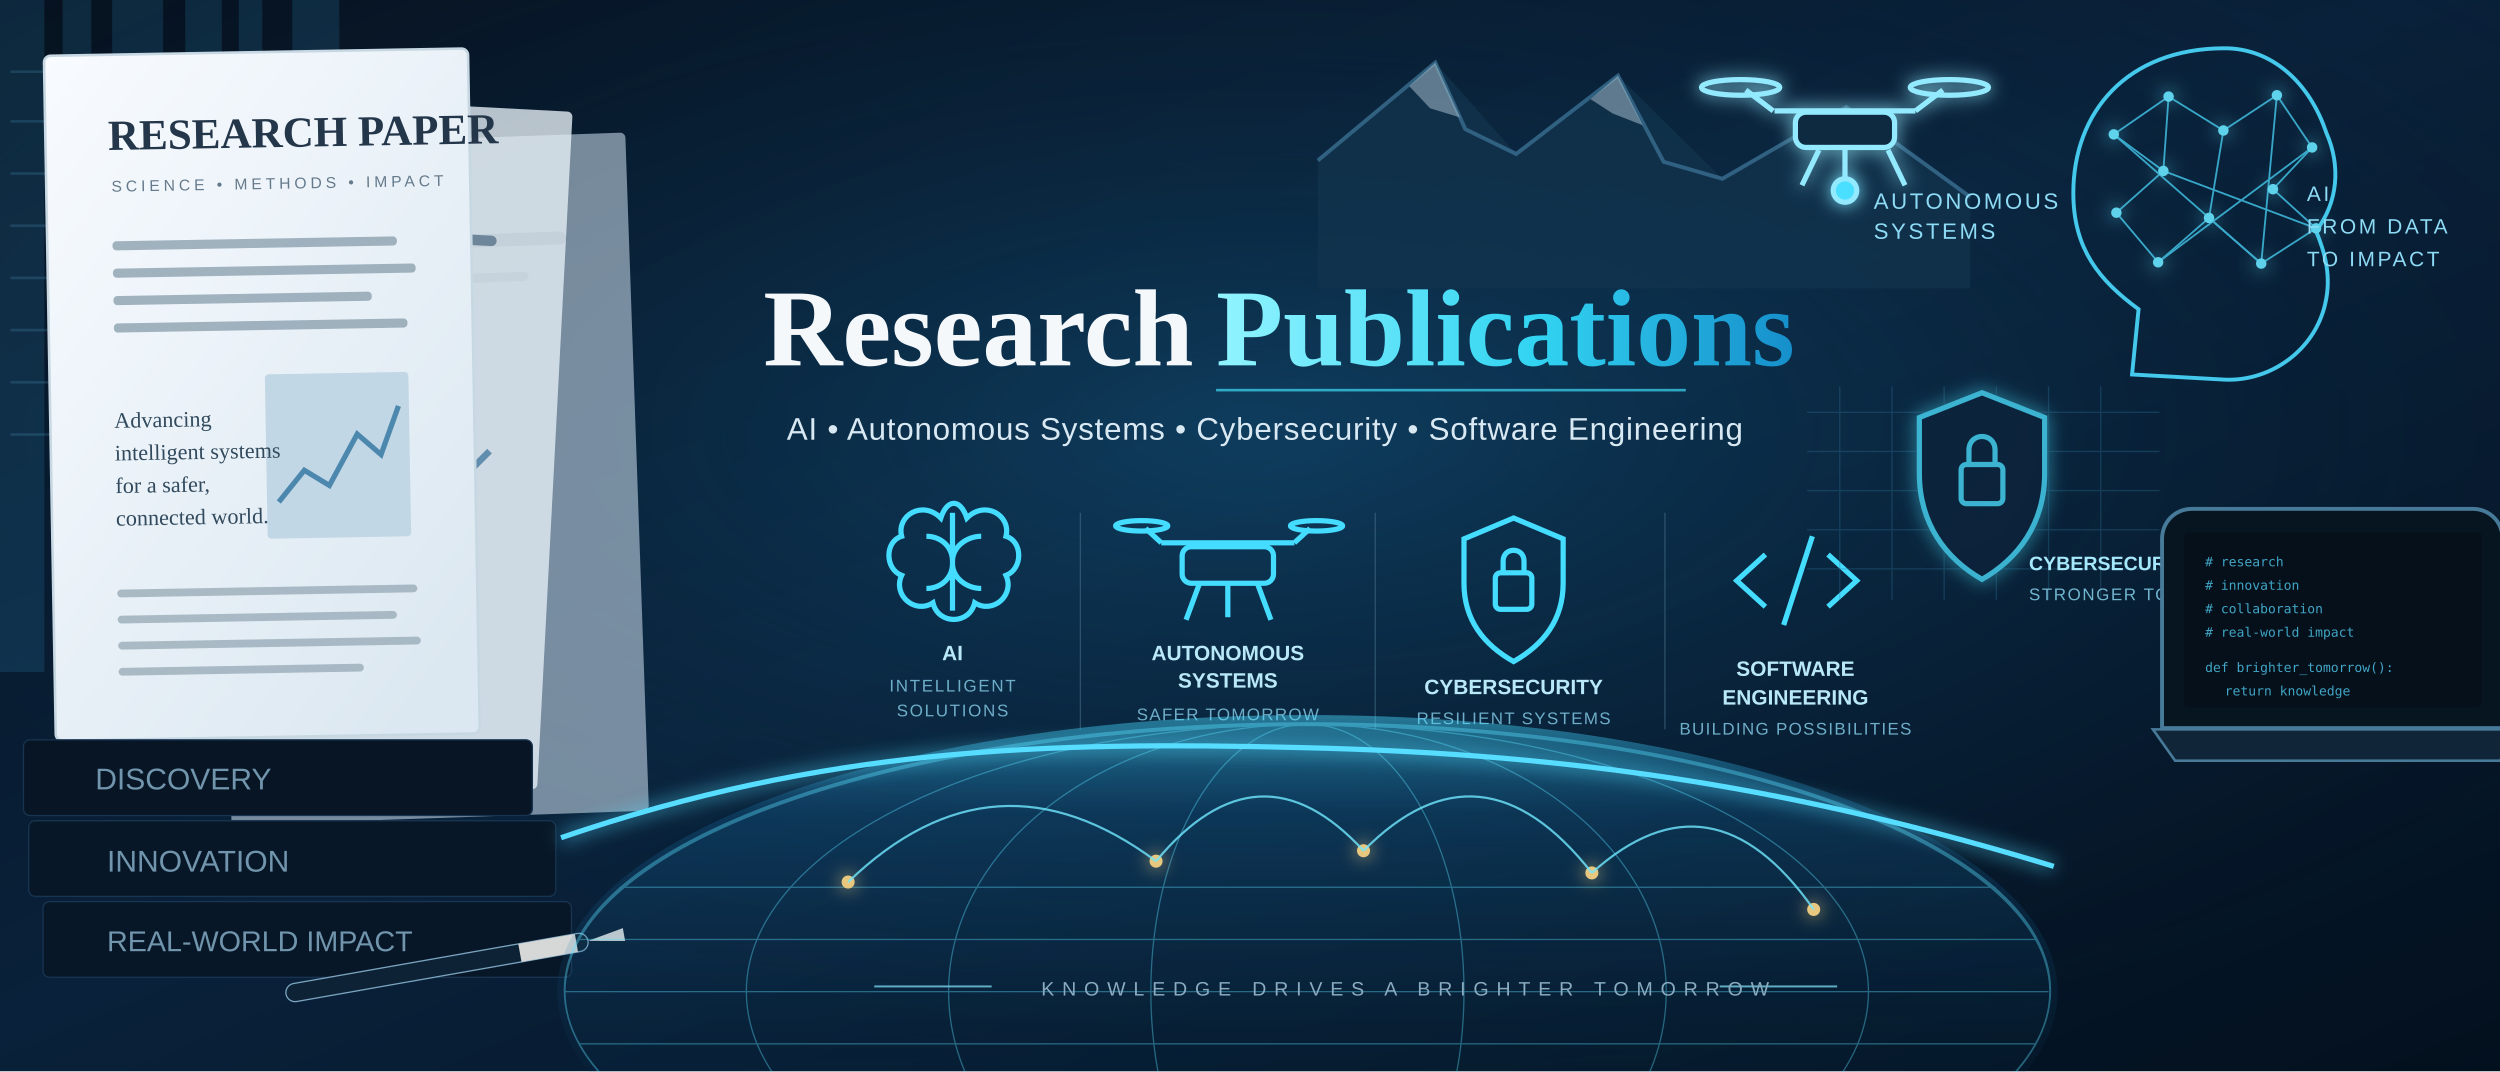
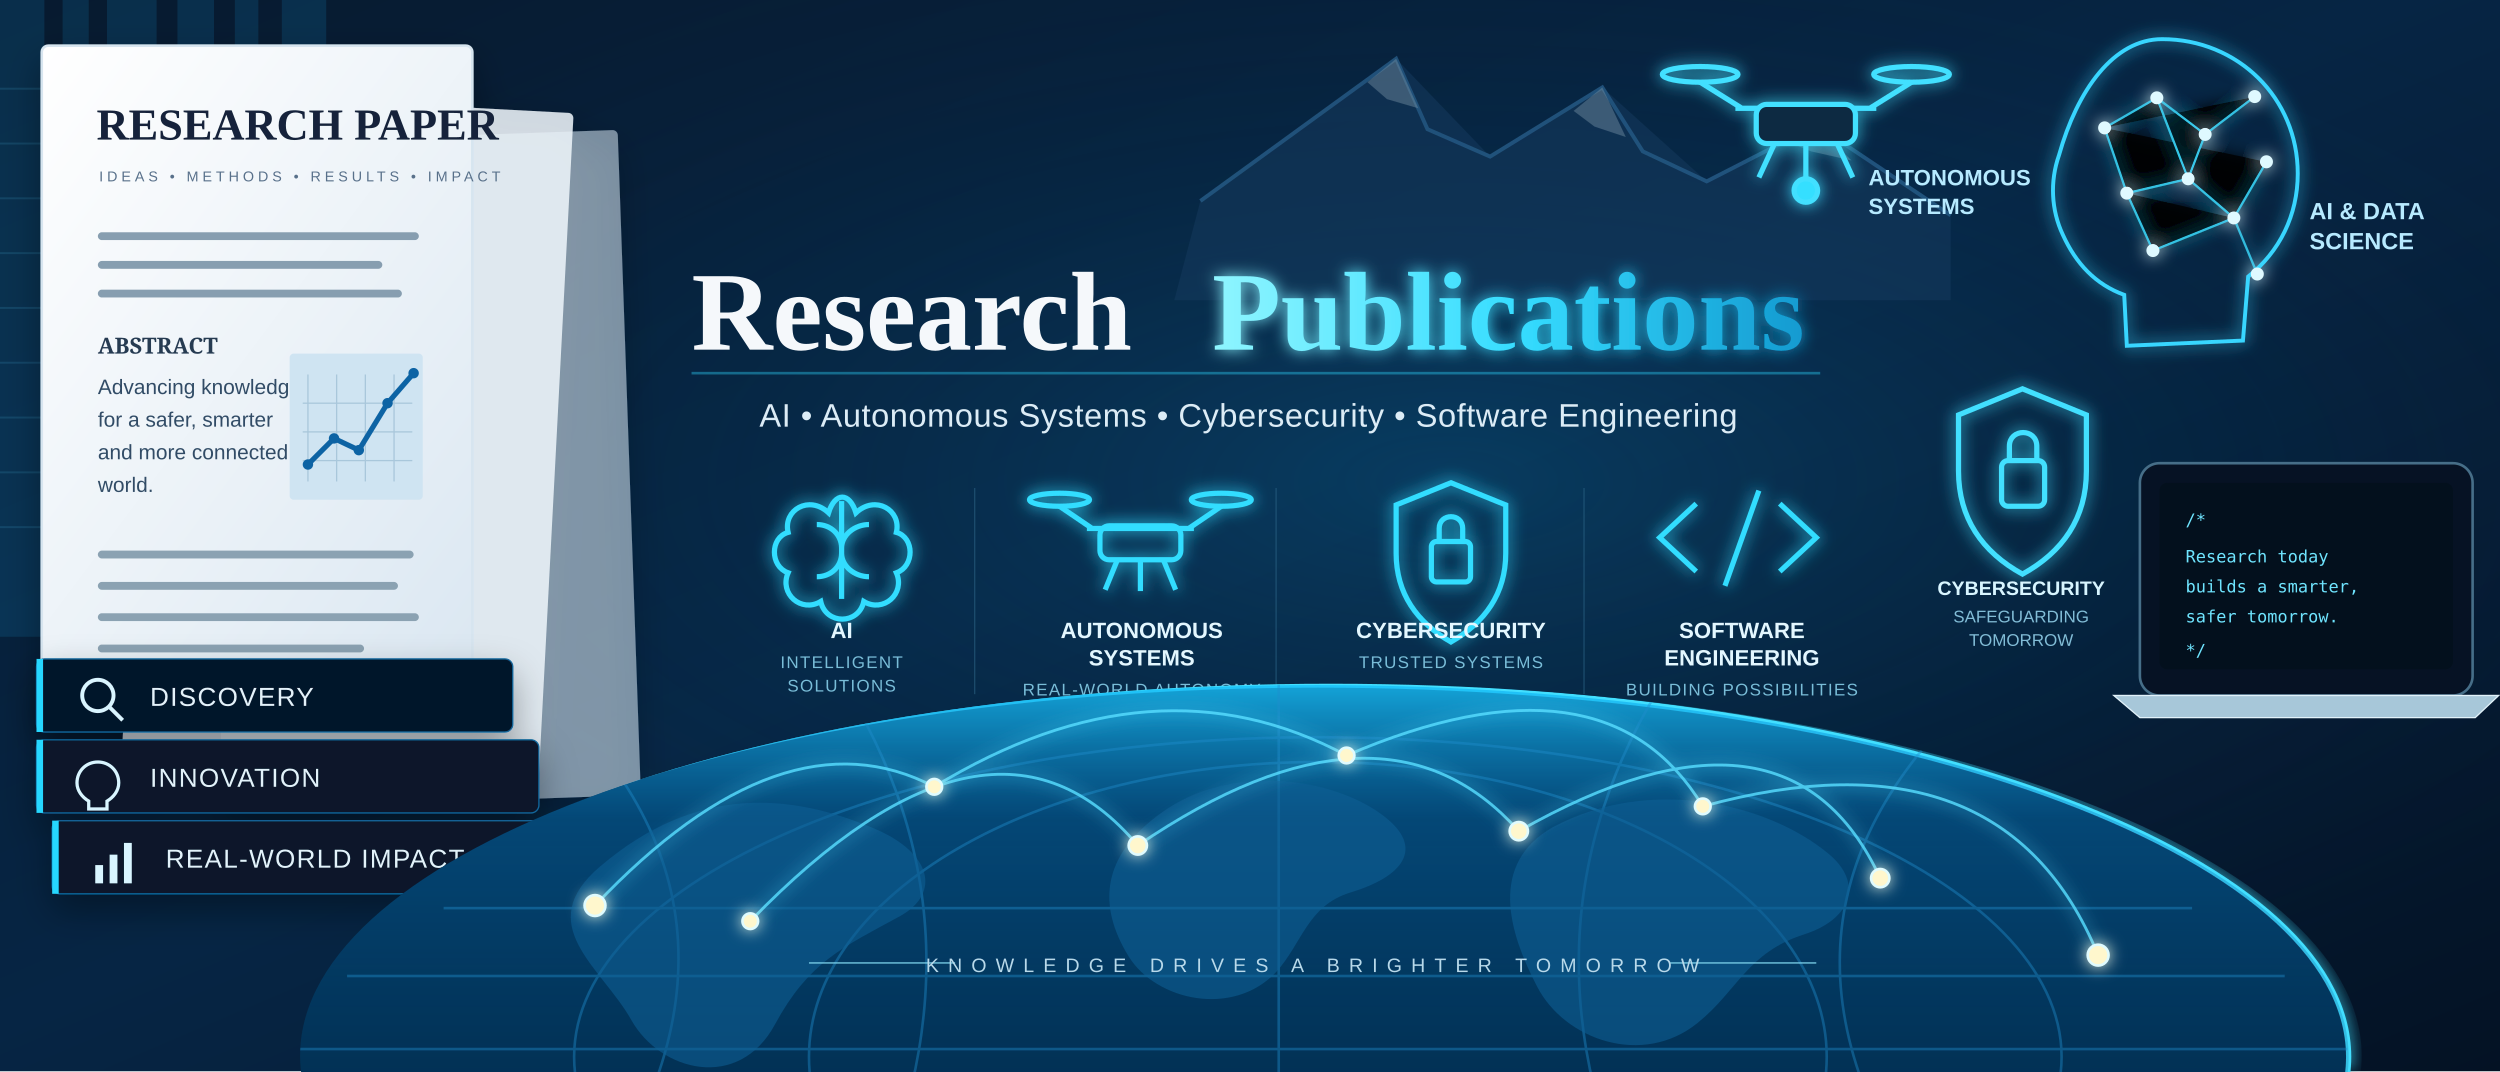
<svg xmlns="http://www.w3.org/2000/svg" viewBox="0 0 1916 821" role="img" aria-labelledby="title desc">
  <defs>
    <linearGradient id="bg" x1="0" y1="0" x2="1" y2="1">
-       <stop offset="0" stop-color="#06111f" />
-       <stop offset="0.48" stop-color="#09213a" />
-       <stop offset="1" stop-color="#03101e" />
-     </linearGradient>
-     <radialGradient id="halo" cx="50%" cy="40%" r="65%">
-       <stop offset="0" stop-color="#1b86bd" stop-opacity=".28" />
-       <stop offset="1" stop-color="#071524" stop-opacity="0" />
+       <stop offset="0" stop-color="#071a2f" />
+       <stop offset=".48" stop-color="#062544" />
+       <stop offset="1" stop-color="#041224" />
+     </linearGradient>
+     <radialGradient id="centerGlow" cx="58%" cy="45%" r="55%">
+       <stop offset="0" stop-color="#0e79ad" stop-opacity=".28" />
+       <stop offset="1" stop-color="#06203a" stop-opacity="0" />
    </radialGradient>
-     <linearGradient id="titleAccent" x1="0" y1="0" x2="1" y2="0">
-       <stop offset="0" stop-color="#91f4ff" />
-       <stop offset=".55" stop-color="#32d4f2" />
-       <stop offset="1" stop-color="#168fcb" />
-     </linearGradient>
-     <linearGradient id="paper" x1="0" y1="0" x2=".8" y2="1">
-       <stop offset="0" stop-color="#f8fbff" />
-       <stop offset="1" stop-color="#dce8f1" />
-     </linearGradient>
-     <linearGradient id="globe" x1="0" y1="0" x2="0" y2="1">
-       <stop offset="0" stop-color="#48dcff" stop-opacity=".95" />
-       <stop offset=".18" stop-color="#1e8bd0" stop-opacity=".42" />
-       <stop offset="1" stop-color="#03111e" stop-opacity="0" />
-     </linearGradient>
-     <filter id="glow" x="-80%" y="-80%" width="260%" height="260%">
-       <feGaussianBlur stdDeviation="7" result="b" />
+     <linearGradient id="cyan" x1="0" y1="0" x2="1" y2="0">
+       <stop offset="0" stop-color="#8ef5ff" />
+       <stop offset=".52" stop-color="#35dcff" />
+       <stop offset="1" stop-color="#159bd1" />
+     </linearGradient>
+     <linearGradient id="paper" x1="0" y1="0" x2=".85" y2="1">
+       <stop offset="0" stop-color="#ffffff" />
+       <stop offset="1" stop-color="#dce8f2" />
+     </linearGradient>
+     <linearGradient id="earth" x1="0" y1="0" x2="0" y2="1">
+       <stop offset="0" stop-color="#18bff8" stop-opacity=".82" />
+       <stop offset=".18" stop-color="#0a79c0" stop-opacity=".40" />
+       <stop offset="1" stop-color="#032542" stop-opacity="0" />
+     </linearGradient>
+     <filter id="glow" x="-100%" y="-100%" width="300%" height="300%">
+       <feGaussianBlur stdDeviation="6" result="b" />
      <feMerge>
        <feMergeNode in="b" />
        <feMergeNode in="SourceGraphic" />
      </feMerge>
    </filter>
-     <filter id="soft" x="-40%" y="-40%" width="180%" height="180%">
+     <filter id="softGlow" x="-80%" y="-80%" width="260%" height="260%">
      <feGaussianBlur stdDeviation="18" />
    </filter>
-     <clipPath id="globeClip">
-       <ellipse cx="1002" cy="759" rx="570" ry="208" />
+     <filter id="shadow" x="-30%" y="-30%" width="180%" height="180%">
+       <feDropShadow dx="0" dy="12" stdDeviation="14" flood-color="#000" flood-opacity=".35" />
+     </filter>
+     <clipPath id="earthClip">
+       <ellipse cx="1020" cy="809" rx="790" ry="285" />
    </clipPath>
  </defs>
  <rect width="1916" height="821" fill="url(#bg)" />
-   <rect width="1916" height="821" fill="url(#halo)" />
-   <g opacity=".17" fill="#2f9bd0">
-     <rect x="0" y="0" width="34" height="515" />
-     <rect x="48" y="0" width="22" height="450" />
-     <rect x="86" y="0" width="39" height="500" />
-     <rect x="142" y="0" width="28" height="420" />
-     <rect x="183" y="0" width="18" height="470" />
-     <rect x="224" y="0" width="36" height="415" />
-   </g>
-   <g stroke="#72cfff" stroke-width="2" opacity=".15">
-     <path d="M8 55h248M8 93h226M8 133h244M8 173h235M8 213h249M8 253h218M8 293h245M8 333h224" />
-   </g>
-   <g opacity=".74">
-     <path d="M1010 123 1100 48 1162 118 1240 58 1320 137 1415 82 1510 151v70h-500z" fill="#12334d" />
-     <path d="M1010 123 1100 48l23 51 39 19 78-60 35 66 45 13 95-55 95 69" fill="none" stroke="#3e7598" stroke-width="3" />
-     <path d="m1080 66 20-18 19 42-23-7zm139 10 21-18 19 38-23-9zm178 17 18-11 25 22-28-4z" fill="#d5edf7" opacity=".55" />
-   </g>
-   <g transform="translate(1322 62)" stroke="#93eaff" stroke-width="4" fill="none" filter="url(#glow)">
-     <rect x="54" y="24" width="76" height="27" rx="8" fill="#0b2940" />
-     <path d="M38 23h108M72 53l-13 27m66-27 13 27M92 51v25" />
-     <path d="M37 23 16 7m130 16 21-16" />
-     <ellipse cx="12" cy="5" rx="30" ry="6" />
-     <ellipse cx="172" cy="5" rx="30" ry="6" />
-     <circle cx="92" cy="84" r="9" fill="#4cdfff" />
-   </g>
-   <text x="1436" y="160" fill="#8edbf5" font-family="Arial, Helvetica, sans-serif" font-size="17" letter-spacing="2">AUTONOMOUS</text>
-   <text x="1436" y="183" fill="#8edbf5" font-family="Arial, Helvetica, sans-serif" font-size="17" letter-spacing="2">SYSTEMS</text>
-   <g transform="translate(18 32)">
-     <g transform="translate(150 75) rotate(-2 160 250)" opacity=".62">
-       <rect width="320" height="520" rx="4" fill="#bccddd" />
-       <rect x="42" y="74" width="230" height="10" rx="5" fill="#6f8799" />
-       <rect x="42" y="104" width="200" height="7" rx="3" fill="#8298a8" />
-     </g>
-     <g transform="translate(88 45) rotate(3 160 250)" opacity=".8">
-       <rect width="320" height="520" rx="4" fill="#e4edf4" />
-       <rect x="43" y="98" width="224" height="8" rx="4" fill="#7890a4" />
-       <rect x="43" y="126" width="190" height="6" rx="3" fill="#94a9b8" />
-       <polyline points="48,360 92,317 129,338 174,288 225,313 270,263" fill="none" stroke="#5b8eb2" stroke-width="5" />
-     </g>
-     <g transform="translate(20 8) rotate(-1 160 250)">
-       <rect width="325" height="525" rx="5" fill="url(#paper)" stroke="#c7d8e3" stroke-width="2" />
-       <text x="48" y="73" fill="#24364a" font-family="Georgia, 'Times New Roman', serif" font-size="33" font-weight="700">RESEARCH PAPER</text>
-       <text x="50" y="105" fill="#64798a" font-family="Arial, Helvetica, sans-serif" font-size="12" letter-spacing="3">SCIENCE • METHODS • IMPACT</text>
-       <g fill="#8ca1af" opacity=".8">
-         <rect x="50" y="143" width="218" height="7" rx="3" />
-         <rect x="50" y="164" width="232" height="7" rx="3" />
-         <rect x="50" y="185" width="198" height="7" rx="3" />
-         <rect x="50" y="206" width="225" height="7" rx="3" />
-       </g>
-       <rect x="165" y="247" width="110" height="126" rx="3" fill="#c2d7e5" />
-       <polyline points="174,345 194,321 213,333 235,294 253,310 267,273" fill="none" stroke="#4c87ae" stroke-width="4" />
-       <text x="49" y="286" fill="#314a5d" font-family="Georgia, 'Times New Roman', serif" font-size="17">Advancing</text>
-       <text x="49" y="311" fill="#314a5d" font-family="Georgia, 'Times New Roman', serif" font-size="17">intelligent systems</text>
-       <text x="49" y="336" fill="#314a5d" font-family="Georgia, 'Times New Roman', serif" font-size="17">for a safer,</text>
-       <text x="49" y="361" fill="#314a5d" font-family="Georgia, 'Times New Roman', serif" font-size="17">connected world.</text>
-       <g fill="#9aadb9" opacity=".8">
-         <rect x="49" y="410" width="230" height="6" rx="3" />
-         <rect x="49" y="430" width="214" height="6" rx="3" />
-         <rect x="49" y="450" width="232" height="6" rx="3" />
-         <rect x="49" y="470" width="188" height="6" rx="3" />
-       </g>
-     </g>
-     <g transform="translate(0 535)">
-       <rect x="0" y="0" width="390" height="58" rx="5" fill="#071525" stroke="#173451" />
-       <rect x="4" y="62" width="404" height="58" rx="5" fill="#081727" stroke="#173451" />
-       <rect x="15" y="124" width="405" height="58" rx="5" fill="#081727" stroke="#173451" />
-       <text x="55" y="38" fill="#7195ad" font-family="Arial, Helvetica, sans-serif" font-size="23">DISCOVERY</text>
-       <text x="64" y="101" fill="#7195ad" font-family="Arial, Helvetica, sans-serif" font-size="23">INNOVATION</text>
-       <text x="64" y="162" fill="#7195ad" font-family="Arial, Helvetica, sans-serif" font-size="22">REAL-WORLD IMPACT</text>
-     </g>
-     <g transform="translate(200 723) rotate(-10)">
-       <rect width="235" height="14" rx="7" fill="#0d2235" stroke="#7aa4bf" />
-       <rect x="182" width="44" height="14" fill="#d6d8d7" />
-       <path d="M235 7 263 2v10z" fill="#d6d8d7" />
-     </g>
-   </g>
-   <text x="585" y="280" fill="#f4f8fb" font-family="Georgia, 'Times New Roman', serif" font-size="84" font-weight="700">Research</text>
-   <text x="932" y="280" fill="url(#titleAccent)" font-family="Georgia, 'Times New Roman', serif" font-size="84" font-weight="700">Publications</text>
-   <path d="M932 299h360" stroke="#3edaf4" stroke-width="2" opacity=".7" />
-   <text x="603" y="337" fill="#d9e9f3" font-family="Arial, Helvetica, sans-serif" font-size="24" letter-spacing=".6">AI  •  Autonomous Systems  •  Cybersecurity  •  Software Engineering</text>
-   <g transform="translate(650 385)" font-family="Arial, Helvetica, sans-serif" text-anchor="middle">
-     <g transform="translate(40 0)" stroke="#45ddff" stroke-width="4" fill="none">
-       <path d="M31 12c-14-14-34-2-30 14-13 4-13 25 0 30-7 15 10 30 24 21 4 17 28 17 32 0 14 9 31-6 24-21 13-5 13-26 0-30 4-16-16-28-30-14-5-15-15-15-20 0z" />
-       <path d="M40 8v75M20 26c11 0 20 8 20 19m22-19c-11 0-22 8-22 19M20 66c11 0 20-8 20-19m22 19c-11 0-22-8-22-19" />
-       <text x="40" y="121" stroke="none" fill="#b9e9f8" font-size="16" font-weight="700">AI</text>
-       <text x="40" y="145" stroke="none" fill="#6faec9" font-size="13" letter-spacing="1.3">INTELLIGENT</text>
-       <text x="40" y="164" stroke="none" fill="#6faec9" font-size="13" letter-spacing="1.3">SOLUTIONS</text>
-     </g>
-     <path d="M178 8v166" stroke="#47708a" opacity=".55" />
-     <g transform="translate(230 8)" stroke="#45ddff" stroke-width="4" fill="none">
-       <rect x="26" y="26" width="70" height="28" rx="7" />
-       <path d="M10 23h102M39 55l-10 27m55-27 10 27M61 54v26M10 23-2 12m114 11 12-11" />
-       <ellipse cx="-5" cy="10" rx="20" ry="4" />
-       <ellipse cx="129" cy="10" rx="20" ry="4" />
-       <text x="61" y="113" stroke="none" fill="#b9e9f8" font-size="16" font-weight="700">AUTONOMOUS</text>
-       <text x="61" y="134" stroke="none" fill="#b9e9f8" font-size="16" font-weight="700">SYSTEMS</text>
-       <text x="61" y="159" stroke="none" fill="#6faec9" font-size="13" letter-spacing="1">SAFER TOMORROW</text>
-     </g>
-     <path d="M404 8v166" stroke="#47708a" opacity=".55" />
-     <g transform="translate(457 4)" stroke="#45ddff" stroke-width="4" fill="none">
-       <path d="M53 8 91 24v34c0 28-15 47-38 60C30 105 15 86 15 58V24z" />
-       <rect x="39" y="50" width="28" height="28" rx="4" />
-       <path d="M45 50v-9c0-11 16-11 16 0v9" />
-       <text x="53" y="143" stroke="none" fill="#b9e9f8" font-size="16" font-weight="700">CYBERSECURITY</text>
-       <text x="53" y="166" stroke="none" fill="#6faec9" font-size="13" letter-spacing="1">RESILIENT SYSTEMS</text>
-     </g>
-     <path d="M626 8v166" stroke="#47708a" opacity=".55" />
-     <g transform="translate(686 12)" stroke="#45ddff" stroke-width="4" fill="none">
-       <path d="m17 28-22 20 22 20m48-40 22 20-22 20M53 14 31 82" />
-       <text x="40" y="121" stroke="none" fill="#b9e9f8" font-size="16" font-weight="700">SOFTWARE</text>
-       <text x="40" y="143" stroke="none" fill="#b9e9f8" font-size="16" font-weight="700">ENGINEERING</text>
-       <text x="40" y="166" stroke="none" fill="#6faec9" font-size="13" letter-spacing="1">BUILDING POSSIBILITIES</text>
-     </g>
-   </g>
-   <g transform="translate(1567 25)" opacity=".9" stroke="#4adaff" fill="none">
-     <path d="M138 12c-75 0-116 49-116 111 0 43 20 67 50 89l-5 50 72 4c35 1 68-23 76-58 5-21 0-39-7-56 17-22 19-50 8-75C203 38 174 12 138 12z" stroke-width="3" />
-     <g stroke-width="1.4" opacity=".8">
-       <path d="M53 78 95 49 137 75 178 48 205 88 175 120 208 150 166 177 126 142 87 176 55 138 91 106z" />
-       <path d="M95 49 91 106m46-31-11 67m52-94-12 129M53 78l113 99m39-89L87 176m4-70 117 44" />
-     </g>
-     <g fill="#67e6ff" stroke="none" filter="url(#glow)">
-       <circle cx="53" cy="78" r="4" />
-       <circle cx="95" cy="49" r="4" />
-       <circle cx="137" cy="75" r="4" />
-       <circle cx="178" cy="48" r="4" />
-       <circle cx="205" cy="88" r="4" />
-       <circle cx="175" cy="120" r="4" />
-       <circle cx="208" cy="150" r="4" />
-       <circle cx="166" cy="177" r="4" />
-       <circle cx="126" cy="142" r="4" />
-       <circle cx="87" cy="176" r="4" />
-       <circle cx="55" cy="138" r="4" />
-       <circle cx="91" cy="106" r="4" />
-     </g>
-   </g>
-   <text x="1768" y="154" fill="#8edbf5" font-family="Arial, Helvetica, sans-serif" font-size="16" letter-spacing="2">AI</text>
-   <text x="1768" y="179" fill="#8edbf5" font-family="Arial, Helvetica, sans-serif" font-size="16" letter-spacing="2">FROM DATA</text>
-   <text x="1768" y="204" fill="#8edbf5" font-family="Arial, Helvetica, sans-serif" font-size="16" letter-spacing="2">TO IMPACT</text>
-   <g transform="translate(1385 296)" opacity=".76">
-     <g stroke="#2e769d" stroke-width="1" opacity=".42">
-       <path d="M0 20h270M0 50h270M0 80h270M0 110h270M0 140h270M25 0v164M65 0v164M105 0v164M145 0v164M185 0v164M225 0v164" />
-     </g>
-     <g transform="translate(84 5)" stroke="#4ce0ff" stroke-width="4" fill="#09233a" filter="url(#glow)">
-       <path d="M50 0 98 19v43c0 38-20 65-48 81C22 127 2 100 2 62V19z" />
-       <rect x="34" y="55" width="32" height="30" rx="4" fill="none" />
-       <path d="M40 55V44c0-14 20-14 20 0v11" fill="none" />
-     </g>
-   </g>
-   <text x="1555" y="437" fill="#a6e8fb" font-family="Arial, Helvetica, sans-serif" font-size="15" font-weight="700">CYBERSECURITY</text>
-   <text x="1555" y="460" fill="#72b6d0" font-family="Arial, Helvetica, sans-serif" font-size="13" letter-spacing="1.2">STRONGER TOGETHER</text>
-   <g transform="translate(1650 390)">
-     <path d="M30 0h215c13 0 23 10 23 23v145H7V23C7 10 17 0 30 0z" fill="#071521" stroke="#477a99" stroke-width="3" />
-     <rect x="24" y="18" width="228" height="134" rx="3" fill="#06101a" />
-     <g font-family="monospace" font-size="10" fill="#53d7ff" opacity=".75">
-       <text x="40" y="44"># research</text>
-       <text x="40" y="62"># innovation</text>
-       <text x="40" y="80"># collaboration</text>
-       <text x="40" y="98"># real-world impact</text>
-       <text x="40" y="125">def brighter_tomorrow():</text>
-       <text x="55" y="143">return knowledge</text>
-     </g>
-     <path d="M0 169h283l-17 24H17z" fill="#102638" stroke="#477a99" stroke-width="2" />
-   </g>
-   <ellipse cx="1002" cy="760" rx="575" ry="212" fill="url(#globe)" opacity=".48" />
-   <g clip-path="url(#globeClip)" fill="none" stroke="#5adfff" opacity=".38">
-     <ellipse cx="1002" cy="760" rx="570" ry="205" stroke-width="3" />
-     <ellipse cx="1002" cy="760" rx="430" ry="205" />
-     <ellipse cx="1002" cy="760" rx="275" ry="205" />
-     <ellipse cx="1002" cy="760" rx="120" ry="205" />
-     <path d="M430 680h1140M430 720h1140M430 760h1140M430 800h1140" />
-   </g>
-   <path d="M430 642c202-69 370-74 569-69 213 5 381 32 575 91" fill="none" stroke="#56ddff" stroke-width="4" filter="url(#glow)" />
-   <g fill="#e8c87f" filter="url(#glow)">
-     <circle cx="650" cy="676" r="5" />
-     <circle cx="886" cy="660" r="5" />
-     <circle cx="1045" cy="652" r="5" />
-     <circle cx="1220" cy="669" r="5" />
-     <circle cx="1390" cy="697" r="5" />
-   </g>
-   <g stroke="#70e8ff" stroke-width="1.7" fill="none" opacity=".8">
-     <path d="M650 676Q762 568 886 660" />
-     <path d="M886 660Q965 565 1045 652" />
-     <path d="M1045 652Q1135 561 1220 669" />
-     <path d="M1220 669Q1312 586 1390 697" />
-   </g>
-   <g transform="translate(670 756)" font-family="Arial, Helvetica, sans-serif">
-     <path d="M0 0h90M648 0h90" stroke="#7eddf3" stroke-width="1.5" opacity=".75" />
-     <text x="128" y="7" fill="#89acc1" font-size="15" letter-spacing="6">KNOWLEDGE DRIVES A BRIGHTER TOMORROW</text>
+   <rect width="1916" height="821" fill="url(#centerGlow)" />
+   <g opacity=".22" fill="#1477ac">
+     <rect x="0" y="0" width="34" height="488" />
+     <rect x="48" y="0" width="20" height="438" />
+     <rect x="82" y="0" width="38" height="475" />
+     <rect x="136" y="0" width="28" height="410" />
+     <rect x="180" y="0" width="18" height="458" />
+     <rect x="216" y="0" width="34" height="402" />
+   </g>
+   <g opacity=".13" stroke="#55cfff" stroke-width="1.5">
+     <path d="M0 68h258M0 110h234M0 152h250M0 194h224M0 236h247M0 278h230M0 320h252M0 362h216M0 404h246" />
+   </g>
+   <g opacity=".52">
+     <path d="M920 154 1070 45 1142 120 1228 67 1308 139 1392 96 1495 165 1495 230 900 230z" fill="#153a5e" />
+     <path d="M920 154 1070 45l24 54 48 21 86-53 31 49 49 23 84-43 103 69" fill="none" stroke="#3879ad" stroke-width="3" />
+     <path d="m1048 63 22-18 17 38-24-7zm158 22 22-18 18 38-24-8zm165 24 21-13 27 27-31-7z" fill="#d6eff9" opacity=".45" />
+   </g>
+   <g transform="translate(32 35)" filter="url(#shadow)">
+     <g transform="translate(130 70) rotate(-2 160 245)">
+       <rect width="320" height="510" rx="4" fill="#bdcfdd" opacity=".62" />
+     </g>
+     <g transform="translate(75 43) rotate(3 160 245)">
+       <rect width="320" height="510" rx="4" fill="#eef5fa" opacity=".86" />
+     </g>
+     <g>
+       <rect width="330" height="520" rx="5" fill="url(#paper)" stroke="#d7e5ef" stroke-width="2" />
+       <text x="42" y="72" font-family="Georgia,Times New Roman,serif" font-size="34" font-weight="700" fill="#15243a">RESEARCH PAPER</text>
+       <text x="44" y="104" font-family="Arial,sans-serif" font-size="11" letter-spacing="3" fill="#58708a">IDEAS  •  METHODS  •  RESULTS  •  IMPACT</text>
+       <g fill="#879eb0">
+         <rect x="43" y="143" width="246" height="6" rx="3" />
+         <rect x="43" y="165" width="218" height="6" rx="3" />
+         <rect x="43" y="187" width="233" height="6" rx="3" />
+       </g>
+       <text x="43" y="236" font-family="Georgia,serif" font-size="17" font-weight="700" fill="#253a51">ABSTRACT</text>
+       <text x="43" y="267" font-family="Arial,sans-serif" font-size="16" fill="#314c66">Advancing knowledge</text>
+       <text x="43" y="292" font-family="Arial,sans-serif" font-size="16" fill="#314c66">for a safer, smarter</text>
+       <text x="43" y="317" font-family="Arial,sans-serif" font-size="16" fill="#314c66">and more connected</text>
+       <text x="43" y="342" font-family="Arial,sans-serif" font-size="16" fill="#314c66">world.</text>
+       <rect x="190" y="236" width="102" height="112" rx="3" fill="#cfe4f2" />
+       <g stroke="#a9c7db" stroke-width="1">
+         <path d="M204 252v82M226 252v82M248 252v82M270 252v82" />
+         <path d="M200 274h84M200 296h84M200 318h84" />
+       </g>
+       <polyline points="204,321 224,301 243,310 265,274 285,251" fill="none" stroke="#0f64a4" stroke-width="4" />
+       <circle cx="204" cy="321" r="4" fill="#0f64a4" />
+       <circle cx="224" cy="301" r="4" fill="#0f64a4" />
+       <circle cx="243" cy="310" r="4" fill="#0f64a4" />
+       <circle cx="265" cy="274" r="4" fill="#0f64a4" />
+       <circle cx="285" cy="251" r="4" fill="#0f64a4" />
+       <g fill="#8ba2b2">
+         <rect x="43" y="387" width="242" height="6" rx="3" />
+         <rect x="43" y="411" width="230" height="6" rx="3" />
+         <rect x="43" y="435" width="246" height="6" rx="3" />
+         <rect x="43" y="459" width="204" height="6" rx="3" />
+       </g>
+     </g>
+   </g>
+   <g transform="translate(28 505)" font-family="Arial,sans-serif" filter="url(#shadow)">
+     <g>
+       <rect width="365" height="56" rx="6" fill="#06162a" stroke="#12669b" />
+       <rect width="5" height="56" fill="#27d7ff" />
+       <circle cx="47" cy="28" r="12" fill="none" stroke="#d9f5ff" stroke-width="3" />
+       <path d="m56 37 10 10" stroke="#d9f5ff" stroke-width="3" />
+       <text x="87" y="36" fill="#e3f2fa" font-size="20" letter-spacing="1">DISCOVERY</text>
+     </g>
+     <g transform="translate(0 62)">
+       <rect width="385" height="56" rx="6" fill="#07172a" stroke="#12669b" />
+       <rect width="5" height="56" fill="#27d7ff" />
+       <path d="M47 17c-9 0-16 7-16 16 0 6 4 11 9 14v6h14v-6c5-3 9-8 9-14 0-9-7-16-16-16z" fill="none" stroke="#d9f5ff" stroke-width="2.5" />
+       <text x="87" y="36" fill="#e3f2fa" font-size="20" letter-spacing="1">INNOVATION</text>
+     </g>
+     <g transform="translate(12 124)">
+       <rect width="392" height="56" rx="6" fill="#07172a" stroke="#12669b" />
+       <rect width="5" height="56" fill="#27d7ff" />
+       <g fill="#d9f5ff">
+         <rect x="33" y="34" width="6" height="14" />
+         <rect x="44" y="26" width="6" height="22" />
+         <rect x="55" y="17" width="6" height="31" />
+       </g>
+       <text x="87" y="36" fill="#e3f2fa" font-size="20" letter-spacing="1">REAL-WORLD IMPACT</text>
+     </g>
+   </g>
+   <text x="530" y="268" font-family="Georgia,Times New Roman,serif" font-size="86" font-weight="700" fill="#f5f8fb">Research</text>
+   <text x="929" y="268" font-family="Georgia,Times New Roman,serif" font-size="86" font-weight="700" fill="url(#cyan)" filter="url(#glow)">Publications</text>
+   <path d="M530 286h865" stroke="#2dd8ff" stroke-width="2" opacity=".38" />
+   <text x="582" y="327" font-family="Arial,sans-serif" font-size="25" fill="#dcecf6" letter-spacing=".4">AI  •  Autonomous Systems  •  Cybersecurity  •  Software Engineering</text>
+   <g transform="translate(1278 48)" fill="none" stroke="#42e0ff" stroke-width="4" filter="url(#glow)">
+     <ellipse cx="25" cy="9" rx="29" ry="6" />
+     <ellipse cx="187" cy="9" rx="29" ry="6" />
+     <path d="M25 15 57 35M187 15 155 35M52 35h108" />
+     <rect x="68" y="32" width="76" height="30" rx="8" fill="#0a2943" />
+     <path d="M82 62 70 88M130 62l12 26M106 62v29" />
+     <circle cx="106" cy="98" r="9" fill="#34dfff" />
+   </g>
+   <text x="1432" y="142" font-family="Arial,sans-serif" font-size="17" font-weight="700" fill="#b6eaff">AUTONOMOUS</text>
+   <text x="1432" y="164" font-family="Arial,sans-serif" font-size="17" font-weight="700" fill="#b6eaff">SYSTEMS</text>
+   <g transform="translate(1545 22)" filter="url(#glow)">
+     <path d="M112 8c58 0 104 45 104 103 0 32-14 60-38 79l-4 49-89 4-2-39c-22-8-37-24-47-46-9-19-10-41-3-61C47 47 75 8 112 8z" fill="none" stroke="#38d6ff" stroke-width="3" />
+     <g stroke="#3bdcff" stroke-width="1.8" opacity=".8">
+       <path d="M68 76 108 53 145 81 183 52M68 76 85 126 132 115 167 145 192 102M108 53 132 115 145 81M85 126 105 170 167 145M167 145 185 188" />
+     </g>
+     <g fill="#dff9ff">
+       <circle cx="68" cy="76" r="5" />
+       <circle cx="108" cy="53" r="5" />
+       <circle cx="145" cy="81" r="5" />
+       <circle cx="183" cy="52" r="5" />
+       <circle cx="85" cy="126" r="5" />
+       <circle cx="132" cy="115" r="5" />
+       <circle cx="167" cy="145" r="5" />
+       <circle cx="192" cy="102" r="5" />
+       <circle cx="105" cy="170" r="5" />
+       <circle cx="185" cy="188" r="5" />
+     </g>
+   </g>
+   <text x="1770" y="168" font-family="Arial,sans-serif" font-size="18" font-weight="700" fill="#b7eaff">AI &amp; DATA</text>
+   <text x="1770" y="191" font-family="Arial,sans-serif" font-size="18" font-weight="700" fill="#b7eaff">SCIENCE</text>
+   <g font-family="Arial,sans-serif" text-anchor="middle">
+     <g transform="translate(635 366)" stroke="#33ddff" stroke-width="4" fill="none" filter="url(#glow)">
+       <path d="M0 27c-15-14-35-2-31 15-14 4-14 26 0 31-7 16 10 31 25 22 4 18 29 18 33 0 15 9 32-6 25-22 14-5 14-27 0-31 4-17-16-29-31-15-5-16-16-16-21 0z" />
+       <path d="M10 18v75M-9 36c11 0 19 8 19 18m21-18c-11 0-21 8-21 18M-9 76c11 0 19-8 19-18m21 18c-11 0-21-8-21-18" />
+     </g>
+     <text x="645" y="489" fill="#e3f7ff" font-size="17" font-weight="700">AI</text>
+     <text x="645" y="512" fill="#79bdd8" font-size="13" letter-spacing="1">INTELLIGENT</text>
+     <text x="645" y="530" fill="#79bdd8" font-size="13" letter-spacing="1">SOLUTIONS</text>
+     <path d="M747 374v158" stroke="#2c6688" opacity=".55" />
+     <g transform="translate(808 377)" stroke="#33ddff" stroke-width="4" fill="none" filter="url(#glow)">
+       <ellipse cx="4" cy="6" rx="23" ry="5" />
+       <ellipse cx="128" cy="6" rx="23" ry="5" />
+       <path d="M4 11 29 28M128 11 103 28M25 28h82" />
+       <rect x="35" y="26" width="62" height="26" rx="7" />
+       <path d="M48 53 39 75M84 53l9 22M66 52v24" />
+     </g>
+     <text x="875" y="489" fill="#e3f7ff" font-size="17" font-weight="700">AUTONOMOUS</text>
+     <text x="875" y="510" fill="#e3f7ff" font-size="17" font-weight="700">SYSTEMS</text>
+     <text x="875" y="533" fill="#79bdd8" font-size="13" letter-spacing="1">REAL-WORLD AUTONOMY</text>
+     <path d="M978 374v158" stroke="#2c6688" opacity=".55" />
+     <g transform="translate(1058 362)" stroke="#33ddff" stroke-width="4" fill="none" filter="url(#glow)">
+       <path d="M54 8 96 25v37c0 31-16 53-42 68C28 115 12 93 12 62V25z" />
+       <rect x="39" y="53" width="30" height="31" rx="4" />
+       <path d="M45 53v-10c0-12 18-12 18 0v10" />
+     </g>
+     <text x="1112" y="489" fill="#e3f7ff" font-size="17" font-weight="700">CYBERSECURITY</text>
+     <text x="1112" y="512" fill="#79bdd8" font-size="13" letter-spacing="1">TRUSTED SYSTEMS</text>
+     <path d="M1214 374v158" stroke="#2c6688" opacity=".55" />
+     <g transform="translate(1282 386)" stroke="#33ddff" stroke-width="4" fill="none" filter="url(#glow)">
+       <path d="m18 0-28 26 28 26m64-52 28 26-28 26M66-10 40 63" />
+     </g>
+     <text x="1335" y="489" fill="#e3f7ff" font-size="17" font-weight="700">SOFTWARE</text>
+     <text x="1335" y="510" fill="#e3f7ff" font-size="17" font-weight="700">ENGINEERING</text>
+     <text x="1335" y="533" fill="#79bdd8" font-size="13" letter-spacing="1">BUILDING POSSIBILITIES</text>
+   </g>
+   <g transform="translate(1488 298)" stroke="#42e0ff" stroke-width="4" fill="none" filter="url(#glow)">
+     <path d="M62 0 111 20v43c0 36-18 62-49 79C31 125 13 99 13 63V20z" />
+     <rect x="46" y="55" width="33" height="35" rx="5" />
+     <path d="M52 55V44c0-14 21-14 21 0v11" />
+   </g>
+   <text x="1549" y="456" font-family="Arial,sans-serif" text-anchor="middle" font-size="15" font-weight="700" fill="#d8f5ff">CYBERSECURITY</text>
+   <text x="1549" y="477" font-family="Arial,sans-serif" text-anchor="middle" font-size="13" fill="#82bdd7">SAFEGUARDING</text>
+   <text x="1549" y="495" font-family="Arial,sans-serif" text-anchor="middle" font-size="13" fill="#82bdd7">TOMORROW</text>
+   <g transform="translate(1640 355)">
+     <rect width="255" height="178" rx="15" fill="#061224" stroke="#466e88" stroke-width="2" />
+     <rect x="15" y="15" width="225" height="143" rx="6" fill="#03101d" />
+     <text x="35" y="48" font-family="monospace" font-size="13" fill="#6fe5ff">/*</text>
+     <text x="35" y="76" font-family="monospace" font-size="13" fill="#6fe5ff">Research today</text>
+     <text x="35" y="99" font-family="monospace" font-size="13" fill="#6fe5ff">builds a smarter,</text>
+     <text x="35" y="122" font-family="monospace" font-size="13" fill="#6fe5ff">safer tomorrow.</text>
+     <text x="35" y="148" font-family="monospace" font-size="13" fill="#6fe5ff">*/</text>
+     <path d="M-20 178h295l-18 17H0z" fill="#a7c7d9" stroke="#e2f2fa" />
+     <path d="M90 181h75" stroke="#1edfff" stroke-width="4" filter="url(#glow)" />
+   </g>
+   <g clip-path="url(#earthClip)">
+     <ellipse cx="1010" cy="810" rx="790" ry="285" fill="#062745" stroke="#43dfff" stroke-width="4" filter="url(#glow)" />
+     <ellipse cx="1010" cy="810" rx="790" ry="285" fill="url(#earth)" />
+     <g opacity=".42" fill="none" stroke="#1f8dcc" stroke-width="2">
+       <ellipse cx="1010" cy="810" rx="570" ry="245" />
+       <ellipse cx="1010" cy="810" rx="390" ry="226" />
+       <path d="M221 804h1578M266 748h1485M340 696h1340" />
+       <path d="M430 541q180 180 0 415M650 530q120 200 0 430M980 525q0 220 0 440M1270 530q-120 200 0 430M1500 545q-180 180 0 410" />
+     </g>
+     <g fill="#0d5f95" opacity=".58">
+       <path d="M460 664c74-63 146-56 210-29 43 18 52 49 20 67-44 24-70 35-96 83-28 52-88 36-110-3-23-41-77-73-24-118z" />
+       <path d="M890 623c52-38 130-28 170 2 33 25 15 47-25 59-33 10-37 39-57 61-33 35-92 22-113-12-24-39-21-77 25-110z" />
+       <path d="M1190 634c75-40 165-18 211 20 27 22 19 50-18 62-44 14-51 43-82 68-42 34-102 13-123-28-22-42-37-94 12-122z" />
+     </g>
+   </g>
+   <g fill="none" stroke="#56ddff" stroke-width="2.2" opacity=".84" filter="url(#glow)">
+     <path d="M456 694 Q600 542 716 603" />
+     <path d="M575 706 Q760 515 872 648" />
+     <path d="M716 603 Q885 500 1032 579" />
+     <path d="M872 648 Q1060 520 1164 637" />
+     <path d="M1032 579 Q1230 494 1305 618" />
+     <path d="M1164 637 Q1370 520 1441 673" />
+     <path d="M1305 618 Q1535 555 1608 732" />
+   </g>
+   <g fill="#fff7cd" stroke="#dffbff" stroke-width="2" filter="url(#glow)">
+     <circle cx="456" cy="694" r="8" />
+     <circle cx="575" cy="706" r="6" />
+     <circle cx="716" cy="603" r="6" />
+     <circle cx="872" cy="648" r="7" />
+     <circle cx="1032" cy="579" r="6" />
+     <circle cx="1164" cy="637" r="7" />
+     <circle cx="1305" cy="618" r="6" />
+     <circle cx="1441" cy="673" r="7" />
+     <circle cx="1608" cy="732" r="8" />
+   </g>
+   <g transform="translate(620 738)" font-family="Arial,sans-serif">
+     <path d="M0 0h112M660 0h112" stroke="#79cfe8" stroke-width="1" />
+     <text x="386" y="7" text-anchor="middle" fill="#b8d9ea" font-size="15" letter-spacing="7">KNOWLEDGE DRIVES A BRIGHTER TOMORROW</text>
  </g>
</svg>
